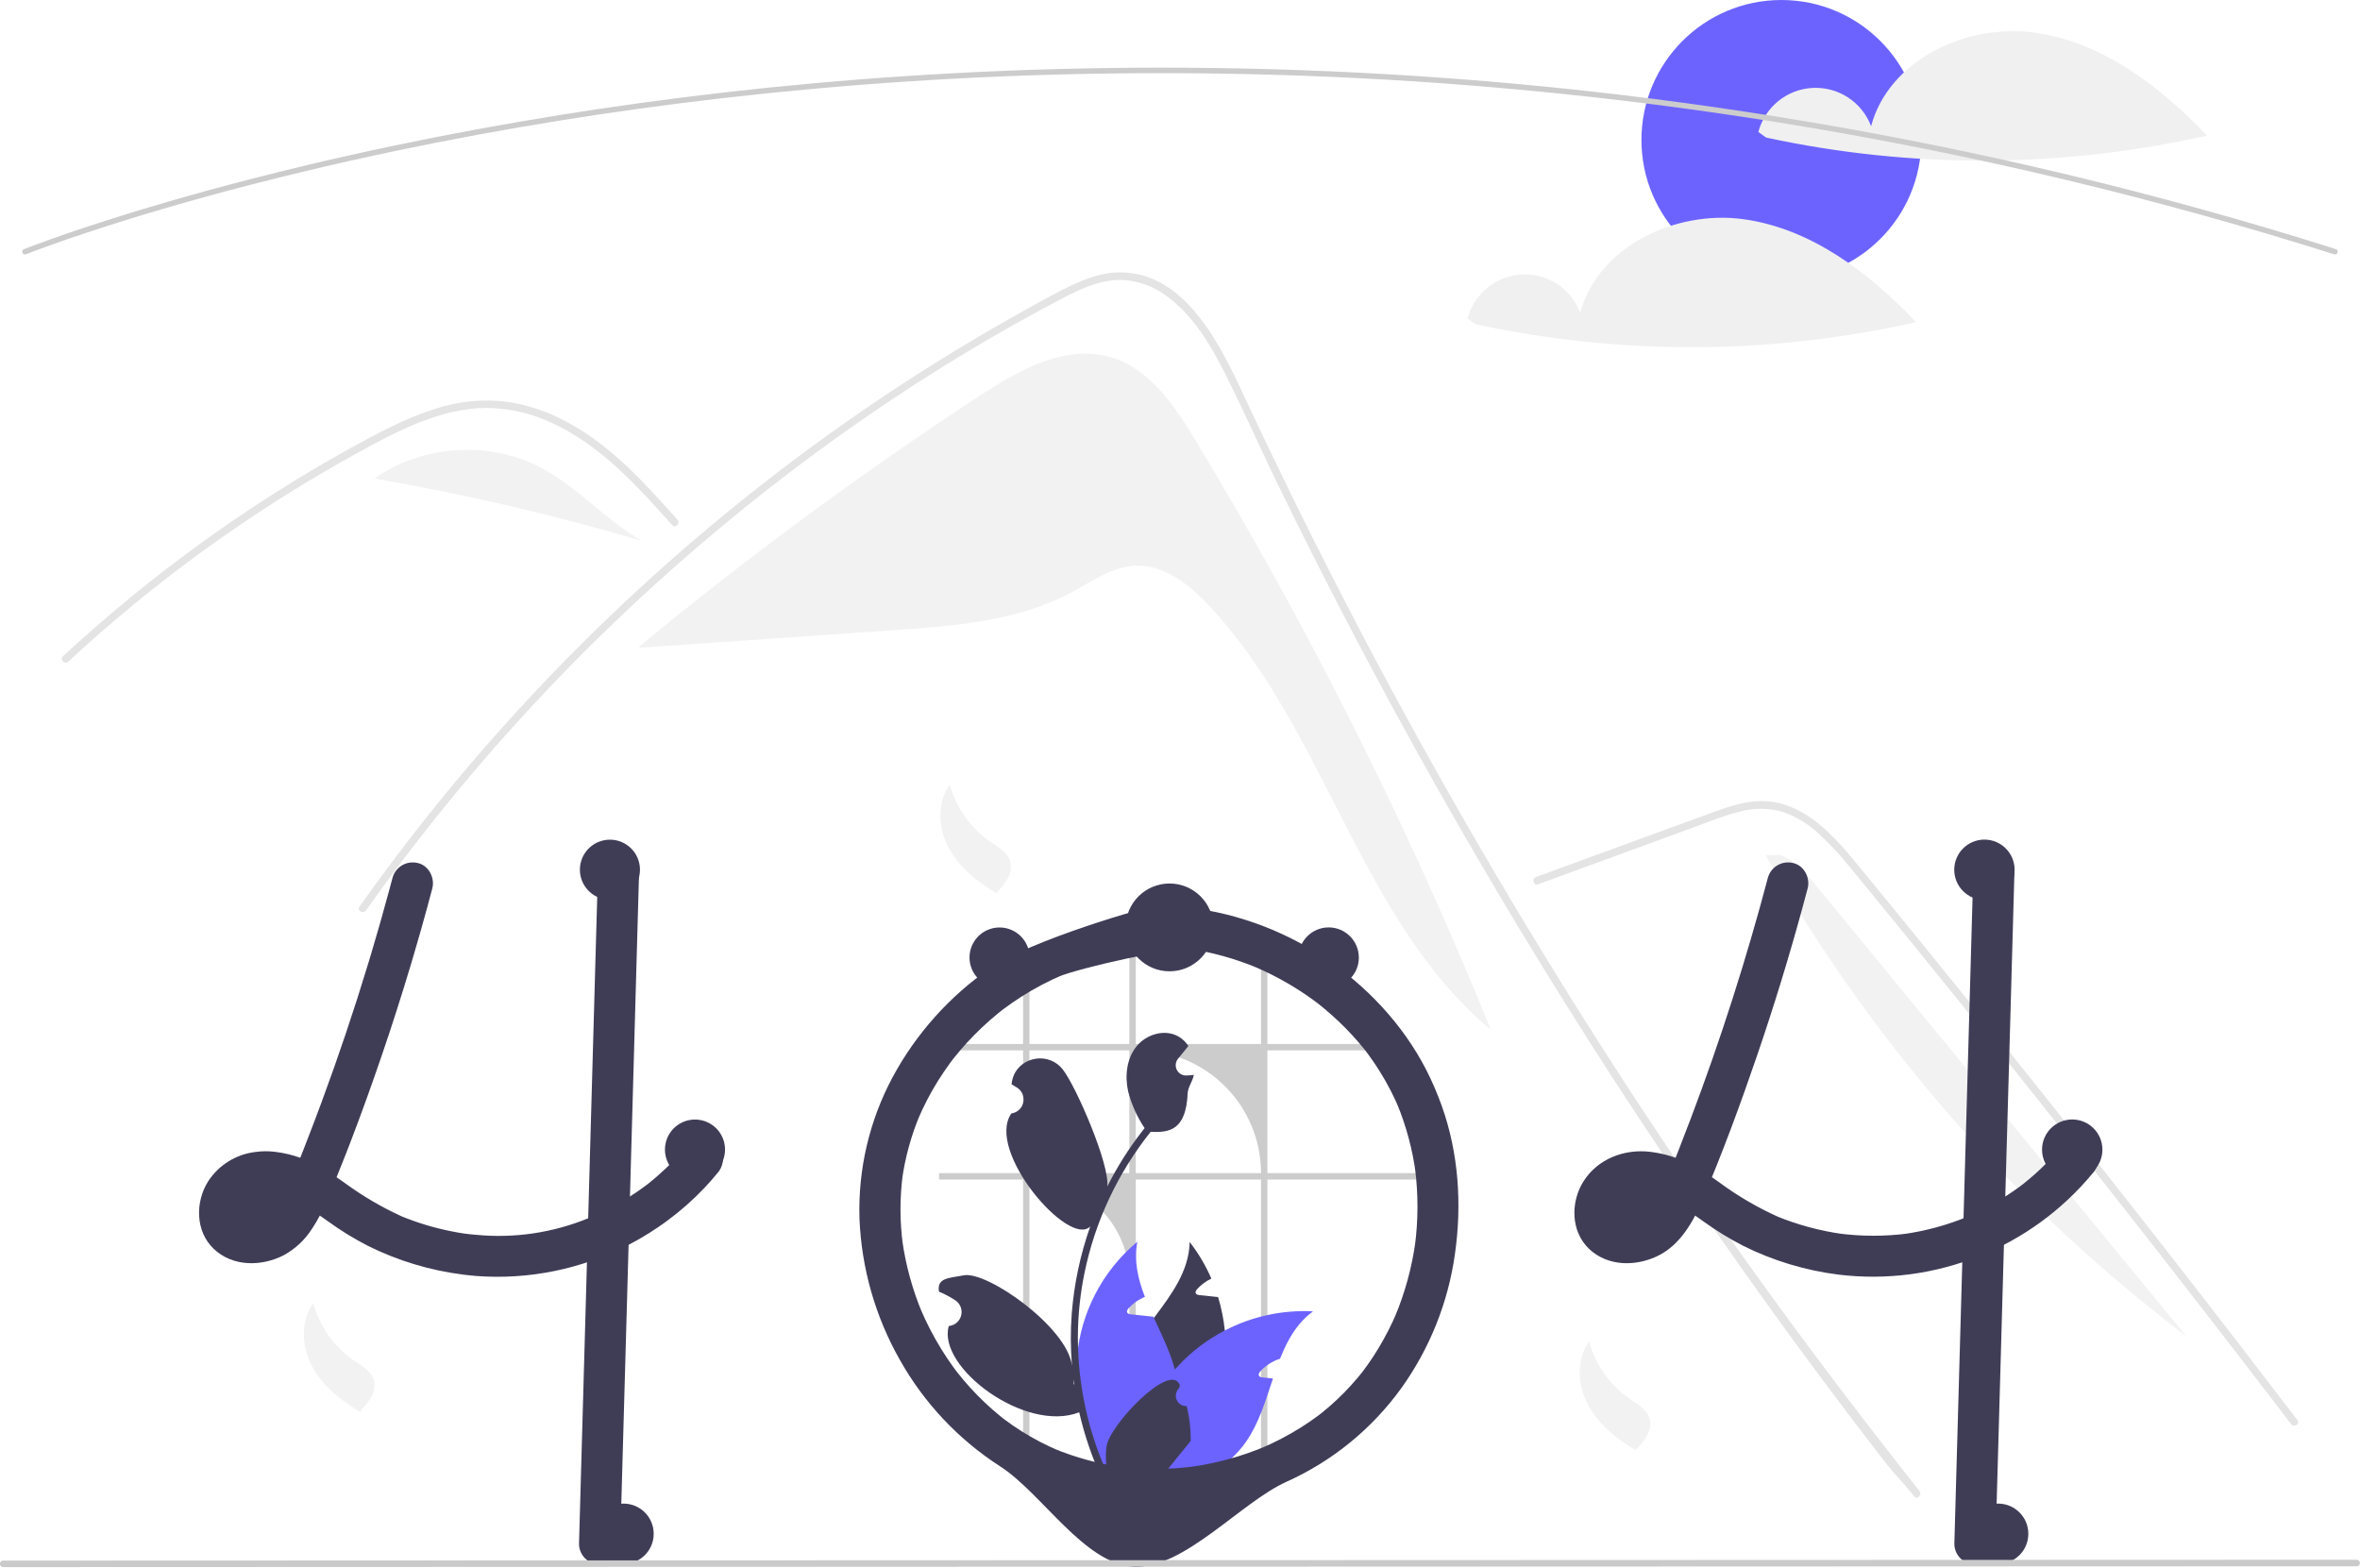
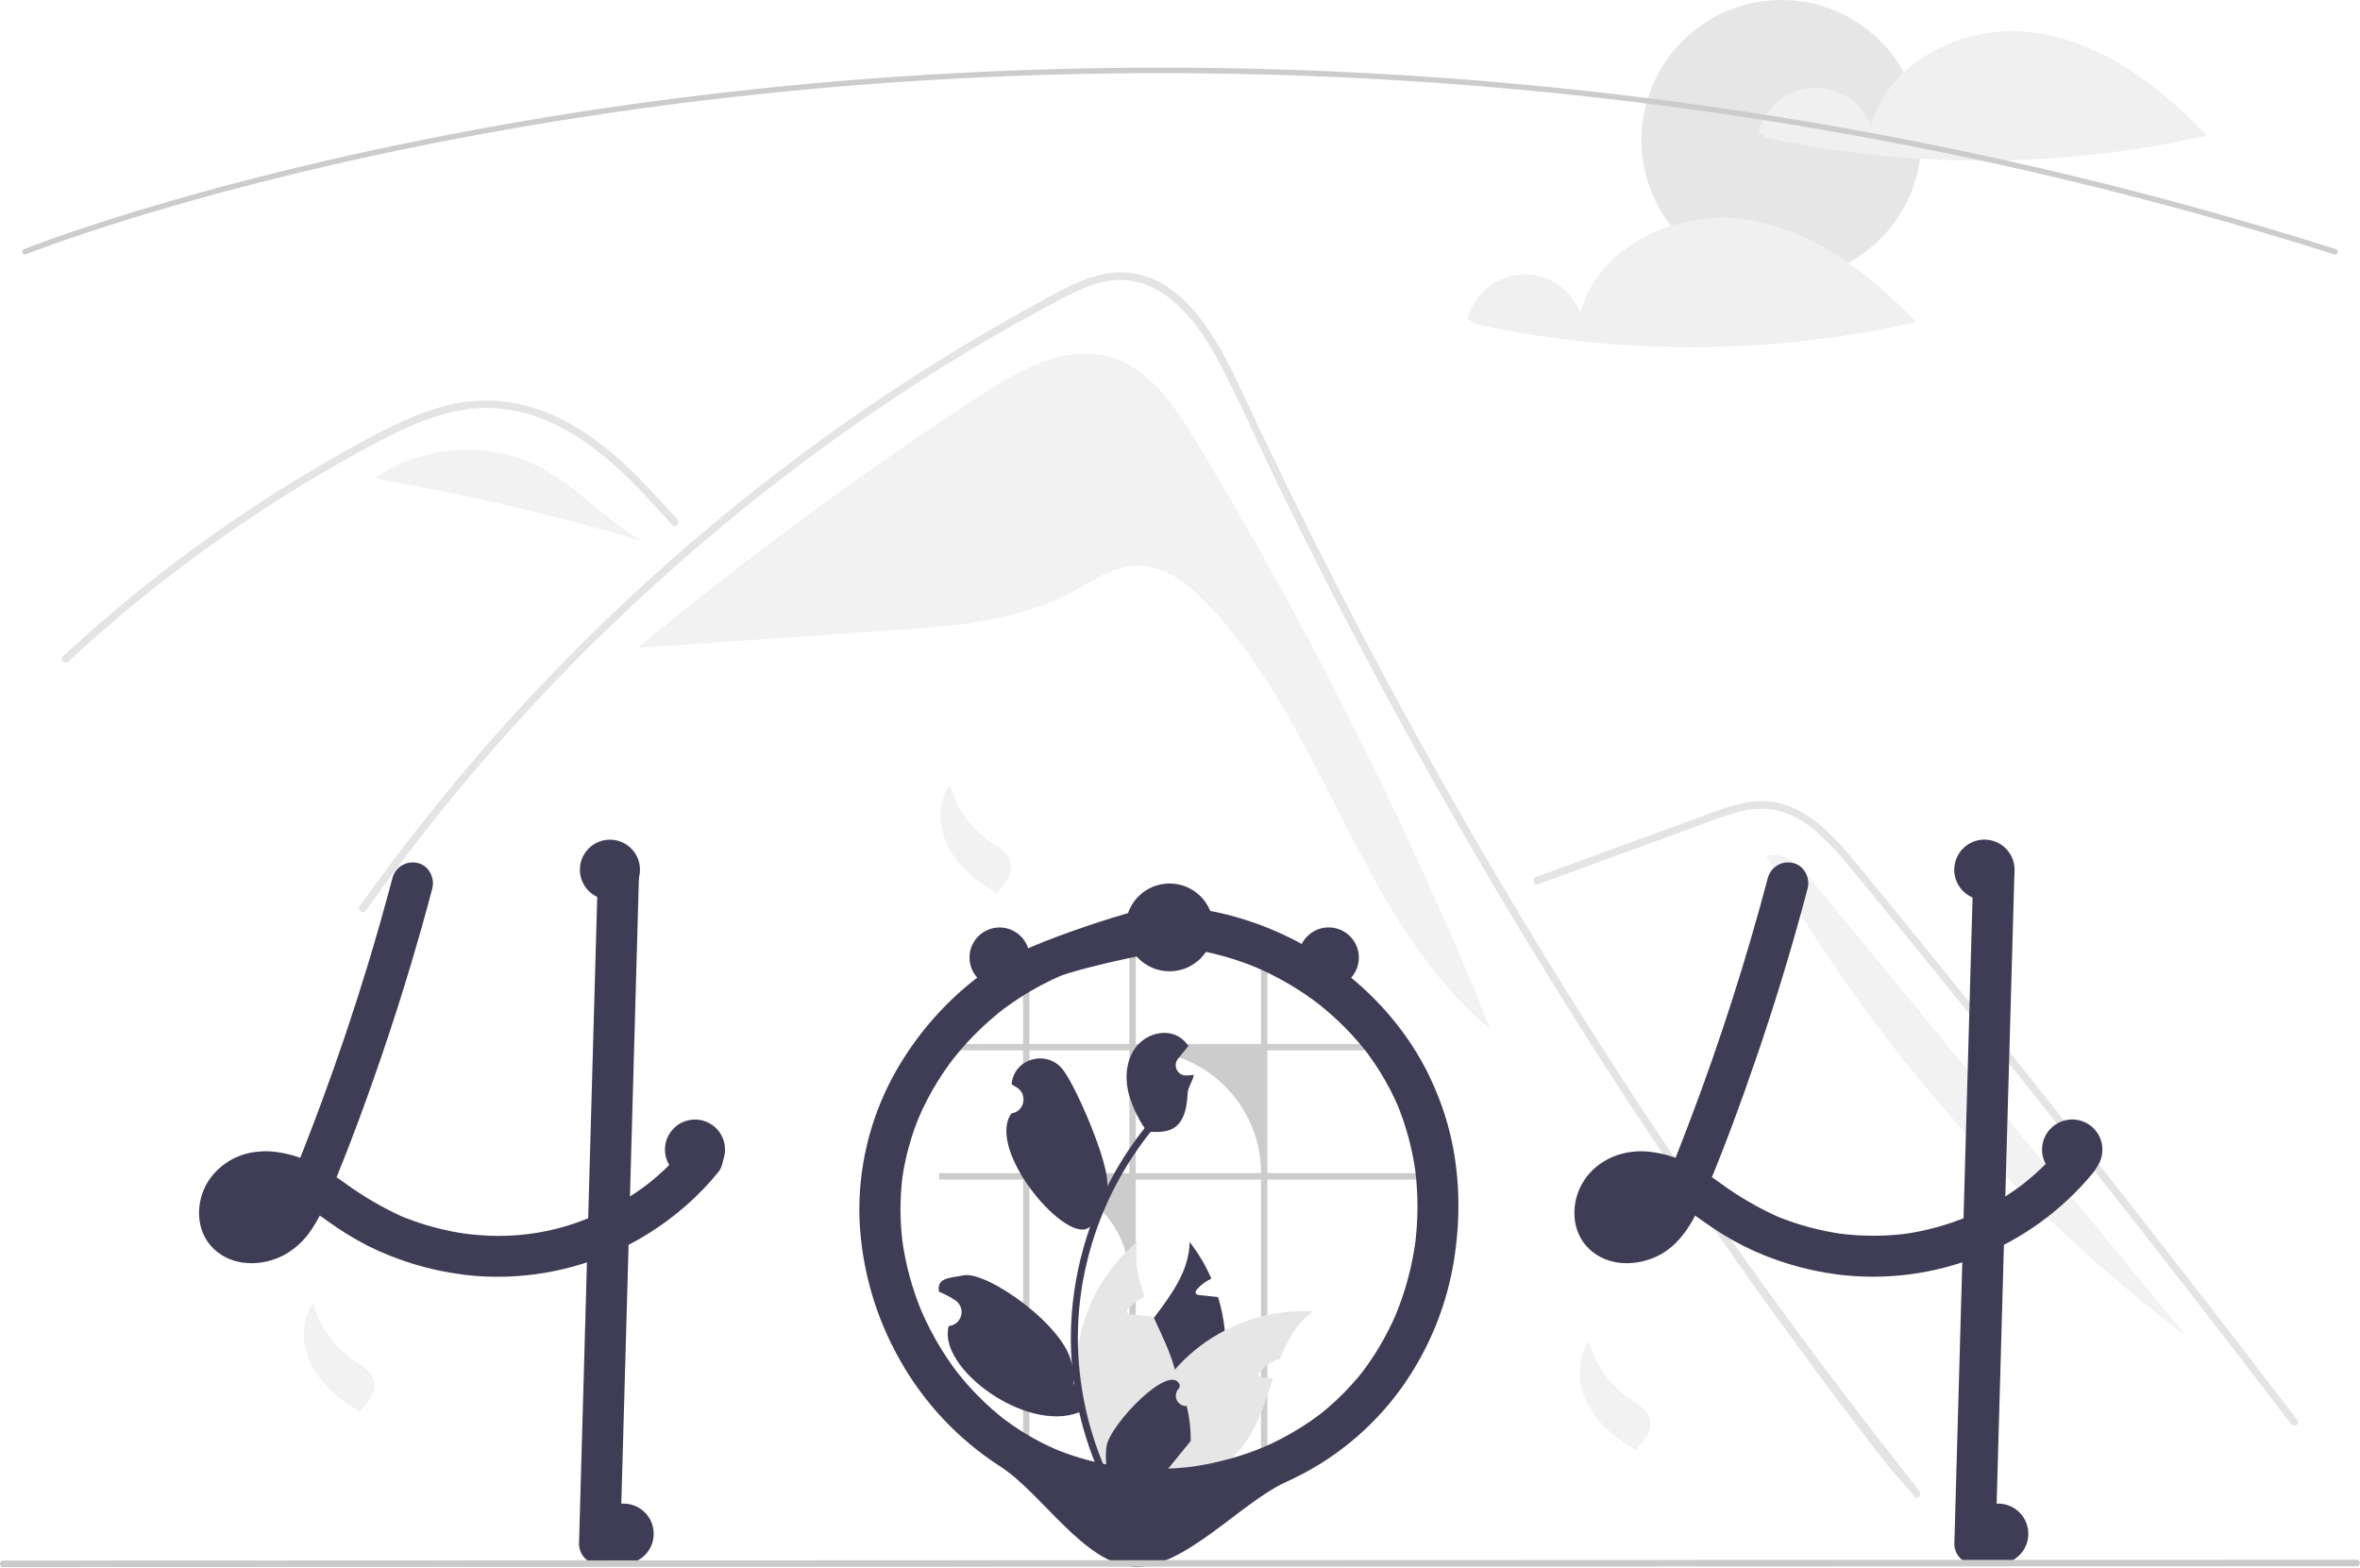
<svg xmlns="http://www.w3.org/2000/svg" data-name="Layer 1" width="860.131" height="571.148" viewBox="0 0 860.131 571.148">
  <path d="M605.67,324.953c-7.669-12.684-16.757-26.228-30.99-30.37-16.482-4.796-33.413,4.732-47.775,14.135a1392.157,1392.157,0,0,0-123.893,91.283l.043.492q46.226-3.188,92.451-6.376c22.265-1.535,45.296-3.283,64.972-13.816,7.467-3.997,14.745-9.336,23.206-9.708,10.512-.462,19.677,6.879,26.88,14.549,42.607,45.371,54.937,114.754,102.738,154.616A1516.995,1516.995,0,0,0,605.67,324.953Z" transform="translate(-169.9343 -164.426)" fill="#f2f2f2" />
  <path d="M867.571,709.781c-4.712-5.95-6.637-7.343-11.285-13.348q-56.764-73.416-106.708-151.792-33.924-53.23-64.483-108.504-14.549-26.278-28.3-52.969-10.67-20.695-20.865-41.638c-1.944-3.988-3.832-7.994-5.711-12.009-4.428-9.442-8.773-18.93-13.439-28.244-5.317-10.616-11.789-21.745-21.553-28.877a29.405,29.405,0,0,0-15.319-5.895c-7.948-.513-15.282,2.769-22.176,6.353-50.439,26.301-97.659,59.276-140.37,96.798A730.778,730.778,0,0,0,303.322,496.247c-1.008,1.439-3.392.064-2.374-1.384q6.009-8.498,12.257-16.813A734.817,734.817,0,0,1,500.805,303.064q18.248-11.826,37.183-22.542c6.362-3.603,12.752-7.16,19.251-10.497,6.371-3.273,13.137-6.215,20.416-6.325,24.77-.385,37.595,27.667,46.405,46.542q4.153,8.911,8.406,17.766,16.075,33.621,33.387,66.628,10.685,20.379,21.837,40.52,34.707,62.718,73.779,122.897c34.506,53.143,68.737,100.089,108.046,149.785C870.596,709.213,868.662,711.175,867.571,709.781Z" transform="translate(-169.9343 -164.426)" fill="#e4e4e4" />
  <path d="M414.916,355.804c-1.439-1.604-2.869-3.209-4.318-4.813-11.422-12.633-23.679-25.118-39.364-32.361a57.11,57.11,0,0,0-23.927-5.546c-8.562.028-16.932,2.273-24.843,5.418-3.74,1.494-7.398,3.19-11.001,4.996-4.116,2.072-8.159,4.281-12.183,6.509q-11.331,6.27-22.368,13.091-21.961,13.572-42.546,29.216-10.671,8.113-20.902,16.758-9.516,8.031-18.646,16.492c-1.302,1.201-3.245-.743-1.944-1.943,1.604-1.494,3.227-2.979,4.85-4.446q6.875-6.215,13.971-12.193,12.939-10.918,26.549-20.993,21.163-15.676,43.783-29.225,11.304-6.765,22.918-12.963c2.338-1.247,4.703-2.466,7.096-3.621a113.116,113.116,0,0,1,16.868-6.866,60.006,60.006,0,0,1,25.476-2.503,66.327,66.327,0,0,1,23.505,8.131c15.401,8.608,27.346,21.919,38.97,34.909C418.033,355.171,416.099,357.124,414.916,355.804Z" transform="translate(-169.9343 -164.426)" fill="#e4e4e4" />
  <path d="M730.477,486.711l36.905-13.498,18.323-6.702c5.968-2.183,11.921-4.667,18.09-6.23a28.539,28.539,0,0,1,16.374.209,37.738,37.738,0,0,1,12.771,7.917,103.64,103.64,0,0,1,10.475,11.186c3.989,4.794,7.92,9.639,11.868,14.467q24.441,29.891,48.563,60.041,24.121,30.15,47.92,60.556,23.857,30.48,47.385,61.216,2.882,3.765,5.76,7.534c1.06,1.388,3.449.02,2.375-1.388Q983.582,650.974,959.549,620.184q-24.092-30.864-48.516-61.466-24.424-30.601-49.179-60.937-6.167-7.558-12.354-15.099c-3.48-4.241-6.92-8.527-10.736-12.474-7.005-7.245-15.758-13.648-26.234-13.822-6.16-.102-12.121,1.852-17.844,3.923-6.17,2.232-12.325,4.506-18.486,6.759l-37.163,13.592-9.291,3.398c-1.649.603-.937,3.262.731,2.652Z" transform="translate(-169.9343 -164.426)" fill="#e4e4e4" />
  <path d="M366.377,334.526c-18.754-9.639-42.771-7.751-60.005,4.291a855.847,855.847,0,0,1,97.371,22.726C390.46,353.759,380.07,341.563,366.377,334.526Z" transform="translate(-169.9343 -164.426)" fill="#f2f2f2" />
  <path d="M306.188,338.784l-3.61,2.935c1.221-1.027,2.491-1.99,3.795-2.901C306.311,338.807,306.249,338.795,306.188,338.784Z" transform="translate(-169.9343 -164.426)" fill="#f2f2f2" />
  <path d="M831.549,486.846c-3.633-4.422-7.56-9.052-12.994-10.848l-5.073.2A575.436,575.436,0,0,0,966.749,651.418Q899.149,569.132,831.549,486.846Z" transform="translate(-169.9343 -164.426)" fill="#f2f2f2" />
  <path d="M516.084,450.367A37.481,37.481,0,0,0,531.015,471.325c2.82,1.92,6.157,3.762,7.122,7.035a8.379,8.379,0,0,1-.874,6.15,24.884,24.884,0,0,1-3.861,5.041l-.137.512c-6.998-4.147-13.656-9.393-17.522-16.551s-4.406-16.539.341-23.145" transform="translate(-169.9343 -164.426)" fill="#f2f2f2" />
  <path d="M749.084,653.367A37.481,37.481,0,0,0,764.015,674.325c2.82,1.92,6.157,3.762,7.122,7.035a8.379,8.379,0,0,1-.874,6.15,24.884,24.884,0,0,1-3.861,5.041l-.137.512c-6.998-4.147-13.656-9.393-17.522-16.551s-4.406-16.539.341-23.145" transform="translate(-169.9343 -164.426)" fill="#f2f2f2" />
  <path d="M284.084,639.367A37.481,37.481,0,0,0,299.015,660.325c2.82,1.92,6.157,3.762,7.122,7.035a8.379,8.379,0,0,1-.874,6.15,24.884,24.884,0,0,1-3.861,5.041l-.137.512c-6.998-4.147-13.656-9.393-17.522-16.551s-4.406-16.539.341-23.145" transform="translate(-169.9343 -164.426)" fill="#f2f2f2" />
-   <circle cx="649.249" cy="51" r="51" fill="#6c63ff" />
+   <circle cx="649.249" cy="51" r="51" fill="#e6e6e6" />
  <path d="M911.219,176.296c-24.717-3.341-52.935,10.019-59.341,34.124a21.597,21.597,0,0,0-41.094,2.109l2.83,2.027a372.275,372.275,0,0,0,160.659-.726C957.079,195.76,935.935,179.637,911.219,176.296Z" transform="translate(-169.9343 -164.426)" fill="#f0f0f0" />
  <path d="M805.219,244.296c-24.717-3.341-52.935,10.019-59.341,34.124a21.597,21.597,0,0,0-41.094,2.109l2.83,2.027a372.275,372.275,0,0,0,160.659-.726C851.079,263.76,829.935,247.637,805.219,244.296Z" transform="translate(-169.9343 -164.426)" fill="#f0f0f0" />
  <path d="M1020.946,257.154a.982.982,0,0,1-.302-.047C756.237,173.489,523.199,184.424,374.264,208.321c-20.269,3.251-40.591,7.006-60.404,11.161-5.058,1.06-10.306,2.195-15.597,3.378-6.319,1.407-12.554,2.856-18.532,4.306q-3.873.917-7.595,1.849c-3.758.928-7.572,1.895-11.66,2.957-4.568,1.178-9.209,2.413-13.797,3.672a.442.442,0,0,1-.051.015l0.0.001c-5.183,1.415-10.338,2.871-15.323,4.325-2.698.779-5.304,1.548-7.799,2.307-.279.077-.526.151-.776.228l-.536.163c-.311.095-.617.188-.924.275l-.02.006 0.0.001-.812.252c-.968.293-1.912.579-2.841.864-24.545,7.566-38.038,12.949-38.171,13.002a1,1,0,1,1-.744-1.856c.134-.053,13.693-5.463,38.328-13.058.932-.286,1.879-.572,2.85-.866l.754-.234c.026-.01.052-.018.078-.025.305-.087.61-.18.919-.273l.537-.163c.268-.081.531-.161.801-.235,2.479-.754,5.093-1.524,7.798-2.307,4.987-1.455,10.147-2.911,15.334-4.328.016-.006.033-.01.049-.015v-.001c4.604-1.263,9.263-2.503,13.845-3.685,4.094-1.063,7.915-2.032,11.68-2.962q3.738-.93,7.609-1.853c5.985-1.451,12.233-2.902,18.563-4.312,5.299-1.184,10.556-2.322,15.622-3.383,19.843-4.162,40.198-7.923,60.497-11.179C523.096,182.415,756.467,171.463,1021.246,255.201a1.0 1,0,0,1-.301,1.953Z" transform="translate(-169.9343 -164.426)" fill="#ccc" />
  <path d="M432.923,584.266a6.729,6.729,0,0,0-1.7-2.67,6.43,6.43,0,0,0-.92-.71c-2.61-1.74-6.51-2.13-8.99,0a5.81,5.81,0,0,0-.69.71q-1.11,1.365-2.28,2.67c-1.28,1.46-2.59,2.87-3.96,4.24-.39.38-.78.77-1.18,1.15-.23.23-.46.45-.69.67-.88.84-1.78,1.65-2.69,2.45-.48.43-.96.85-1.45,1.26-.73.61-1.46,1.22-2.2,1.81-.07.05-.14.1-.21.16-.02.01-.03.03-.05.04-.01,0-.02,0-.03.02a.179.179,0,0,0-.07.05c-.22.15-.37.25-.48.34.04-.02.08-.05.12-.07-.18.14-.37.28-.55.42-1.75,1.29-3.54,2.53-5.37,3.69a99.21,99.21,0,0,1-14.22,7.55c-.33.13-.67.27-1.01.4a85.97,85.97,0,0,1-40.85,6.02q-2.13-.165-4.26-.45c-1.64-.24-3.27-.53-4.89-.86a97.932,97.932,0,0,1-18.02-5.44,118.652,118.652,0,0,1-20.66-12.12c-1-.71-2.01-1.42-3.02-2.11,1.15-2.82,2.28-5.64,3.38-8.48.55-1.37,1.08-2.74,1.6-4.12,4.09-10.63,7.93-21.36,11.61-32.13q5.58-16.365,10.53-32.92.51-1.68.99-3.36,2.595-8.745,4.98-17.53c.15-.57.31-1.13.45-1.7q.69-2.52,1.35-5.04c1-3.79-1.26-8.32-5.24-9.23a7.634,7.634,0,0,0-9.22,5.24c-.43,1.62-.86,3.23-1.3,4.85q-3.165,11.745-6.66,23.41-.51,1.68-1.02,3.36-7.71,25.41-16.93,50.31-1.11,3.015-2.25,6.01c-.37.98-.74,1.96-1.12,2.94-.73,1.93-1.48,3.86-2.23,5.79-.43,1.13-.87,2.26-1.31,3.38-.29.71-.57,1.42-.85,2.12a41.809,41.809,0,0,0-8.81-2.12l-.48-.06a27.397,27.397,0,0,0-7.01.06,23.914,23.914,0,0,0-17.24,10.66c-4.77,7.51-4.71,18.25,1.98,24.63,6.89,6.57,17.32,6.52,25.43,2.41a28.351,28.351,0,0,0,10.52-9.86,50.569,50.569,0,0,0,2.74-4.65c.21.14.42.28.63.43.8.56,1.6,1.13,2.39,1.69a111.738,111.738,0,0,0,14.51,8.91,108.359,108.359,0,0,0,34.62,10.47c.27.03.53.07.8.1,1.33.17,2.67.3,4.01.41a103.782,103.782,0,0,0,55.58-11.36q2.175-1.125,4.31-2.36,3.315-1.92,6.48-4.08c1.15-.78,2.27-1.57,3.38-2.4a101.042,101.042,0,0,0,13.51-11.95q2.355-2.475,4.51-5.11a8.061,8.061,0,0,0,2.2-5.3A7.564,7.564,0,0,0,432.923,584.266Zm-165.59,23.82c.21-.15.42-.31.62-.47C267.893,607.766,267.603,607.936,267.333,608.086Zm3.21-3.23c-.23.26-.44.52-.67.78a23.366,23.366,0,0,1-2.25,2.2c-.11.1-.23.2-.35.29a.01.01,0,0,0-.01.01,3.804,3.804,0,0,0-.42.22q-.645.39-1.32.72a17.005,17.005,0,0,1-2.71.75,16.799,16.799,0,0,1-2.13.02h-.02a14.823,14.823,0,0,1-1.45-.4c-.24-.12-.47-.26-.7-.4-.09-.08-.17-.16-.22-.21a2.44,2.44,0,0,1-.27-.29.01.01,0,0,0-.01-.01c-.11-.2-.23-.4-.34-.6a.031.031,0,0,1-.01-.02c-.08-.25-.15-.51-.21-.77a12.511,12.511,0,0,1,.01-1.37,13.467,13.467,0,0,1,.54-1.88,11.068,11.068,0,0,1,.69-1.26c.02-.04.12-.2.23-.38.01-.01.01-.01.01-.02.15-.17.3-.35.46-.51.27-.3.56-.56.85-.83a18.022,18.022,0,0,1,1.75-1.01,19.481,19.481,0,0,1,2.93-.79,24.989,24.989,0,0,1,4.41.04,30.301,30.301,0,0,1,4.1,1.01,36.945,36.945,0,0,1-2.77,4.54C270.623,604.746,270.583,604.806,270.543,604.856Zm-11.12-3.29a2.18,2.18,0,0,1-.31.39A1.409,1.409,0,0,1,259.423,601.566Z" transform="translate(-169.9343 -164.426)" fill="#3f3d56" />
  <path d="M402.863,482.136q-.135,4.71-.27,9.42-.285,10.455-.59,20.92-.315,11.775-.66,23.54-.165,6.075-.34,12.15-.465,16.365-.92,32.72c-.03,1.13-.07,2.25-.1,3.38q-.225,8.115-.45,16.23-.255,8.805-.5,17.61-.18,6.6-.37,13.21-1.35,47.895-2.7,95.79a7.648,7.648,0,0,1-7.5,7.5,7.561,7.561,0,0,1-7.5-7.5q.75-26.94,1.52-53.88.675-24.36,1.37-48.72.225-8.025.45-16.06.345-12.09.68-24.18c.03-1.13.07-2.25.1-3.38.02-.99.05-1.97.08-2.96q.66-23.475,1.32-46.96.27-9.24.52-18.49.3-10.545.6-21.08c.09-3.09.17-6.17.26-9.26a7.648,7.648,0,0,1,7.5-7.5A7.561,7.561,0,0,1,402.863,482.136Z" transform="translate(-169.9343 -164.426)" fill="#3f3d56" />
  <path d="M814.291,484.217a893.238,893.238,0,0,1-28.161,87.941c-3.007,7.946-6.083,15.877-9.371,23.712l.756-1.792a54.583,54.583,0,0,1-5.59,10.612q-.229.321-.467.636,1.166-1.49.443-.589c-.254.301-.505.602-.768.895a23.664,23.664,0,0,1-2.249,2.203q-.301.258-.612.504l.938-.729c-.109.257-.873.597-1.111.743a18.254,18.254,0,0,1-2.405,1.219l1.792-.756a19.086,19.086,0,0,1-4.231,1.161l1.994-.268a17.021,17.021,0,0,1-4.298.046l1.994.268a14.002,14.002,0,0,1-3.405-.917l1.792.756a12.012,12.012,0,0,1-1.679-.896c-.271-.177-1.105-.809-.015.025,1.133.866.146.074-.088-.156-.194-.192-.37-.4-.56-.595-.882-.905.996,1.557.397.499a18.182,18.182,0,0,1-.878-1.637l.756,1.792a11.925,11.925,0,0,1-.728-2.651l.268,1.994a13.651,13.651,0,0,1-.003-3.405l-.268,1.994a15.964,15.964,0,0,1,.995-3.68l-.756,1.792a16.729,16.729,0,0,1,1.178-2.298,6.729,6.729,0,0,1,.729-1.071c.049.016-1.269,1.513-.569.757.183-.198.354-.406.539-.602.296-.314.614-.601.926-.898,1.045-.994-1.462.966-.257.179a19.049,19.049,0,0,1,2.749-1.499l-1.792.756a20.311,20.311,0,0,1,4.995-1.34l-1.994.268a25.628,25.628,0,0,1,6.461.076l-1.994-.268a33.211,33.211,0,0,1,7.892,2.22l-1.792-.756c5.39,2.314,10.163,5.749,14.928,9.118a111.95,111.95,0,0,0,14.506,8.906,108.388,108.388,0,0,0,34.622,10.474,103.933,103.933,0,0,0,92.586-36.752,8.078,8.078,0,0,0,2.197-5.303,7.632,7.632,0,0,0-2.197-5.303c-2.752-2.526-7.949-3.239-10.607,0a95.636,95.636,0,0,1-8.107,8.727q-2.017,1.914-4.142,3.71-1.214,1.026-2.461,2.011c-.393.311-1.619,1.138.263-.197-.431.306-.845.64-1.271.955a99.269,99.269,0,0,1-20.332,11.565l1.792-.756a96.836,96.836,0,0,1-24.171,6.622l1.994-.268a97.643,97.643,0,0,1-25.754-.038l1.994.268a99.8,99.8,0,0,1-24.857-6.77l1.792.756a116.025,116.025,0,0,1-21.736-12.591,86.877,86.877,0,0,0-11.113-6.994,42.824,42.824,0,0,0-14.438-4.389c-9.439-1.111-19.057,2.566-24.246,10.72-4.776,7.505-4.714,18.244,1.974,24.625,6.888,6.572,17.318,6.517,25.436,2.406,7.817-3.959,12.513-12.185,15.815-19.942,7.431-17.455,14.01-35.314,20.14-53.263q9.097-26.637,16.499-53.813.917-3.366,1.807-6.739c1.001-3.789-1.261-8.32-5.238-9.226a7.633,7.633,0,0,0-9.226,5.238Z" transform="translate(-169.9343 -164.426)" fill="#3f3d56" />
  <path d="M889.124,482.136l-2.7,95.793-2.685,95.294-1.518,53.884a7.565,7.565,0,0,0,7.5,7.5,7.649,7.649,0,0,0,7.5-7.5l2.7-95.793,2.685-95.294,1.518-53.884a7.565,7.565,0,0,0-7.5-7.5,7.649,7.649,0,0,0-7.5,7.5Z" transform="translate(-169.9343 -164.426)" fill="#3f3d56" />
  <path d="M629.526,700.361h2.329V594.319h54.329v-2.323H631.855V547.252H673.81q-.923-1.173-1.899-2.317H631.855V515.382c-.77-.328-1.547-.645-2.329-.944V544.935h-45.652V507.07c-.782.036-1.553.09-2.329.155v37.71h-36.42V516.684c-.782.346-1.553.711-2.317,1.093V544.935h-30.616v2.317h30.616v44.744h-30.616v2.323h30.616V700.361h2.317V594.319a36.413,36.413,0,0,1,36.42,36.42v69.622h2.329V594.319h45.652Zm-84.401-108.365V547.252h36.42v44.744Zm38.749,0V547.252h.914a44.741,44.741,0,0,1,44.738,44.744Z" transform="translate(-169.9343 -164.426)" opacity="0.2" />
  <path d="M615.303,668.566a63.059,63.059,0,0,1-20.05,33.7c-.74.64-1.48,1.26-2.25,1.87q-2.805.255-5.57.52c-1.53.14-3.04.29-4.54.43l-.27.03-.19-1.64-.76-6.64a37.623,37.623,0,0,1-3.3-32.44c2.64-7.12,7.42-13.41,12.12-19.65,6.49-8.62,12.8-17.14,13.03-27.65a60.544,60.544,0,0,1,7.9,13.33,16.432,16.432,0,0,0-5.12,3.77c-.41.45-.82,1.08-.54,1.62.24.46.84.57,1.36.63,1.25.13,2.51.26,3.76.39,1,.11,2,.21,3,.32a63.99,63.99,0,0,1,2.45,12.18A61.189,61.189,0,0,1,615.303,668.566Z" transform="translate(-169.9343 -164.426)" fill="#3f3d56" />
-   <path d="M648.503,642.356c-5.9,4.29-9.35,10.46-12.03,17.26a16.628,16.628,0,0,0-7.17,4.58c-.41.45-.82,1.08-.54,1.62.24.46.84.57,1.36.63,1.25.13,2.51.26,3.76.39-2.68,8.04-5.14,16.36-9.88,23.15a36.989,36.989,0,0,1-12.03,10.91,38.492,38.492,0,0,1-4.02,1.99q-7.62.585-14.95,1.25-2.805.255-5.57.52c-1.53.14-3.04.29-4.54.43q-.015-.825,0-1.65a63.304,63.304,0,0,1,15.25-39.86c.45-.52.91-1.03,1.38-1.54a61.792,61.792,0,0,1,16.81-12.7A62.654,62.654,0,0,1,648.503,642.356Z" transform="translate(-169.9343 -164.426)" fill="#6c63ff" />
-   <path d="M589.163,699.526l-1.15,3.4-.58,1.73c-1.53.14-3.04.29-4.54.43l-.27.03c-1.66.17-3.31.34-4.96.51-.43-.5-.86-1.01-1.28-1.53a62.03,62.03,0,0,1,8.07-87.11c-1.32,6.91.22,13.53,2.75,20.1-.27.11-.53.22-.78.34a16.432,16.432,0,0,0-5.12,3.77c-.41.45-.82,1.08-.54,1.62.24.46.84.57,1.36.63,1.25.13,2.51.26,3.76.39,1,.11,2,.21,3,.32q.705.075,1.41.15c.07.15.13.29.2.44,2.85,6.18,5.92,12.39,7.65,18.83a43.666,43.666,0,0,1,1.02,4.91A37.604,37.604,0,0,1,589.163,699.526Z" transform="translate(-169.9343 -164.426)" fill="#6c63ff" />
+   <path d="M648.503,642.356c-5.9,4.29-9.35,10.46-12.03,17.26a16.628,16.628,0,0,0-7.17,4.58c-.41.45-.82,1.08-.54,1.62.24.46.84.57,1.36.63,1.25.13,2.51.26,3.76.39-2.68,8.04-5.14,16.36-9.88,23.15a36.989,36.989,0,0,1-12.03,10.91,38.492,38.492,0,0,1-4.02,1.99q-7.62.585-14.95,1.25-2.805.255-5.57.52c-1.53.14-3.04.29-4.54.43q-.015-.825,0-1.65a63.304,63.304,0,0,1,15.25-39.86c.45-.52.91-1.03,1.38-1.54a61.792,61.792,0,0,1,16.81-12.7A62.654,62.654,0,0,1,648.503,642.356Z" transform="translate(-169.9343 -164.426)" fill="#e6e6e6" />
+   <path d="M589.163,699.526l-1.15,3.4-.58,1.73c-1.53.14-3.04.29-4.54.43l-.27.03c-1.66.17-3.31.34-4.96.51-.43-.5-.86-1.01-1.28-1.53a62.03,62.03,0,0,1,8.07-87.11c-1.32,6.91.22,13.53,2.75,20.1-.27.11-.53.22-.78.34a16.432,16.432,0,0,0-5.12,3.77c-.41.45-.82,1.08-.54,1.62.24.46.84.57,1.36.63,1.25.13,2.51.26,3.76.39,1,.11,2,.21,3,.32q.705.075,1.41.15c.07.15.13.29.2.44,2.85,6.18,5.92,12.39,7.65,18.83a43.666,43.666,0,0,1,1.02,4.91A37.604,37.604,0,0,1,589.163,699.526Z" transform="translate(-169.9343 -164.426)" fill="#e6e6e6" />
  <path d="M689.821,554.487c-8.609-16.792-21.946-30.921-37.632-41.304a114.237,114.237,0,0,0-52.563-18.38q-3.69-.335-7.399-.393c-2.921-.044-46.866,12.632-61.587,22.982a114.295,114.295,0,0,0-35.333,39.527,102.5,102.5,0,0,0-12.126,51.633,113.564,113.564,0,0,0,14.703,51.476,110.475,110.475,0,0,0,36.444,38.746C549.667,708.561,565.074,734.51,583.183,735.426c18.246.923,39.054-23.555,55.695-30.987a104.425,104.425,0,0,0,41.726-34.005,110.25,110.25,0,0,0,19.599-48.948c2.574-18.083,1.374-36.733-4.801-54.016a111.86,111.86,0,0,0-5.58-12.983c-1.78-3.505-6.996-4.796-10.261-2.691a7.68,7.68,0,0,0-2.691,10.261q1.568,3.088,2.915,6.278l-.756-1.792a101.151,101.151,0,0,1,6.876,25.538l-.268-1.994a109.229,109.229,0,0,1-.066,28.683l.268-1.994a109.734,109.734,0,0,1-7.555,27.674l.756-1.792a104.212,104.212,0,0,1-6.672,13.098q-1.923,3.186-4.081,6.222c-.632.888-1.283,1.761-1.939,2.631-.856,1.136,1.167-1.483.282-.369-.151.19-.3.38-.452.569q-.681.852-1.382,1.688a93.613,93.613,0,0,1-10.176,10.384q-1.366,1.192-2.778,2.331c-.469.378-.932.773-1.421,1.125.019-.013,1.58-1.199.656-.511-.29.216-.579.436-.87.652q-2.91,2.156-5.974,4.092a103.485,103.485,0,0,1-14.756,7.713l1.792-.756a109.215,109.215,0,0,1-27.597,7.552l1.994-.268a108.154,108.154,0,0,1-28.589.051l1.994.268a99.835,99.835,0,0,1-25.095-6.784l1.792.756a93.643,93.643,0,0,1-13.416-6.991q-3.174-2-6.184-4.247c-.286-.214-.57-.43-.855-.645-.915-.691.658.51.67.518a19.169,19.169,0,0,1-1.535-1.225q-1.454-1.184-2.861-2.422a101.989,101.989,0,0,1-10.493-10.709q-1.213-1.434-2.374-2.911c-.335-.426-.947-1.29.404.529-.178-.239-.362-.474-.542-.712q-.647-.858-1.276-1.728-2.203-3.048-4.188-6.246a109.29,109.29,0,0,1-7.805-15.108l.756,1.792a106.588,106.588,0,0,1-7.34-26.837l.268,1.994a97.866,97.866,0,0,1-.048-25.636l-.268,1.994A94.673,94.673,0,0,1,505.276,570.55l-.756,1.792a101.557,101.557,0,0,1,7.195-13.856q2.066-3.323,4.378-6.485.525-.718,1.062-1.428c.324-.428,1.215-1.493-.305.388.149-.184.293-.374.439-.56q1.269-1.608,2.6-3.165A107.402,107.402,0,0,1,530.772,536.215q1.474-1.292,2.995-2.529.691-.562,1.391-1.113c.187-.147.376-.291.562-.439-1.997,1.59-.555.433-.102.093q3.134-2.348,6.435-4.461a103.644,103.644,0,0,1,15.387-8.108l-1.792.756c7.76-3.258,42.141-10.949,48.394-10.11l-1.994-.268A106.225,106.225,0,0,1,628.768,517.419l-1.792-.756a110.313,110.313,0,0,1,12.6,6.329q3.043,1.784,5.967,3.763,1.384.937,2.738,1.915.677.489,1.346.989c.248.185.494.373.741.558,1.039.779-1.431-1.128-.342-.267a110.843,110.843,0,0,1,10.368,9.253q2.401,2.445,4.637,5.045,1.147,1.334,2.246,2.708c.364.455,1.605,2.101.084.085.372.493.747.982,1.114,1.479a97.977,97.977,0,0,1,8.392,13.538c1.793,3.498,6.987,4.802,10.261,2.691A7.677,7.677,0,0,0,689.821,554.487Z" transform="translate(-169.9343 -164.426)" fill="#3f3d56" />
  <path d="M602.431,676.882a3.78,3.78,0,0,1-2.739-6.551c.095-.379.164-.651.259-1.03q-.051-.124-.103-.247c-3.48-8.298-25.685,14.833-26.645,22.632a30.029,30.029,0,0,0,.527,10.328A120.392,120.392,0,0,1,562.778,652.01a116.202,116.202,0,0,1,.721-12.963q.597-5.293,1.657-10.511a121.787,121.787,0,0,1,24.151-51.616c6.874.384,12.898-.663,13.48-13.985.103-2.37,1.861-4.422,2.248-6.756-.656.086-1.323.14-1.979.183-.204.011-.42.021-.624.032l-.077.003a3.745,3.745,0,0,1-3.076-6.101q.425-.523.851-1.046c.43-.538.871-1.065,1.302-1.603a1.865,1.865,0,0,0,.14-.161c.495-.613.99-1.216,1.485-1.829a10.829,10.829,0,0,0-3.55-3.432c-4.959-2.905-11.801-.893-15.384,3.593-3.593,4.486-4.271,10.779-3.023,16.384a43.398,43.398,0,0,0,6.003,13.383c-.269.344-.549.678-.818,1.022a122.574,122.574,0,0,0-12.794,20.268c1.016-7.939-11.412-36.608-16.218-42.681-5.773-7.294-17.611-4.111-18.628,5.136q-.015.134-.029.268,1.071.604,2.096,1.282a5.127,5.127,0,0,1-2.067,9.33l-.105.016c-9.556,13.644,21.077,49.155,28.745,41.181a125.11,125.11,0,0,0-6.734,31.693,118.664,118.664,0,0,0,.086,19.16l-.032-.226C558.902,648.154,529.674,627.514,521.139,629.233c-4.917.99-9.76.765-9.013,5.725q.018.119.036.237a34.442,34.442,0,0,1,3.862,1.861q1.071.604,2.096,1.282a5.127,5.127,0,0,1-2.067,9.33l-.105.016c-.075.011-.14.022-.215.032-4.35,14.966,27.907,39.12,47.518,31.435h.011a125.075,125.075,0,0,0,8.402,24.528H601.679c.108-.334.204-.678.301-1.011a34.102,34.102,0,0,1-8.305-.495c2.227-2.733,4.454-5.487,6.681-8.219a1.861,1.861,0,0,0,.14-.161c1.13-1.398,2.27-2.786,3.399-4.185l.001-.002a49.952,49.952,0,0,0-1.464-12.725Zm-34.371-67.613.016-.021-.016.043Zm-6.648,59.932-.258-.581c.011-.42.011-.839,0-1.269,0-.118-.021-.237-.021-.355.097.742.183,1.485.29,2.227Z" transform="translate(-169.9343 -164.426)" fill="#3f3d56" />
  <circle cx="95.249" cy="439" r="11" fill="#3f3d56" />
  <circle cx="227.249" cy="559" r="11" fill="#3f3d56" />
  <circle cx="728.249" cy="559" r="11" fill="#3f3d56" />
  <circle cx="755.249" cy="419" r="11" fill="#3f3d56" />
  <circle cx="723.249" cy="317" r="11" fill="#3f3d56" />
  <path d="M434.183,583.426a10.949,10.949,0,1,1-.21-2.16A10.992,10.992,0,0,1,434.183,583.426Z" transform="translate(-169.9343 -164.426)" fill="#3f3d56" />
  <circle cx="484.249" cy="349" r="11" fill="#3f3d56" />
  <path d="M545.183,513.426a10.949,10.949,0,1,1-.21-2.16A10.992,10.992,0,0,1,545.183,513.426Z" transform="translate(-169.9343 -164.426)" fill="#3f3d56" />
  <path d="M403.183,481.426a10.949,10.949,0,1,1-.21-2.16A10.992,10.992,0,0,1,403.183,481.426Z" transform="translate(-169.9343 -164.426)" fill="#3f3d56" />
  <circle cx="599.249" cy="443" r="11" fill="#3f3d56" />
  <circle cx="426.249" cy="338" r="16" fill="#3f3d56" />
  <path d="M1028.875,735.267l-857.75.307a1.191,1.191,0,1,1,0-2.381l857.75-.307a1.191,1.191,0,0,1,0,2.381Z" transform="translate(-169.9343 -164.426)" fill="#cacaca" />
</svg>
